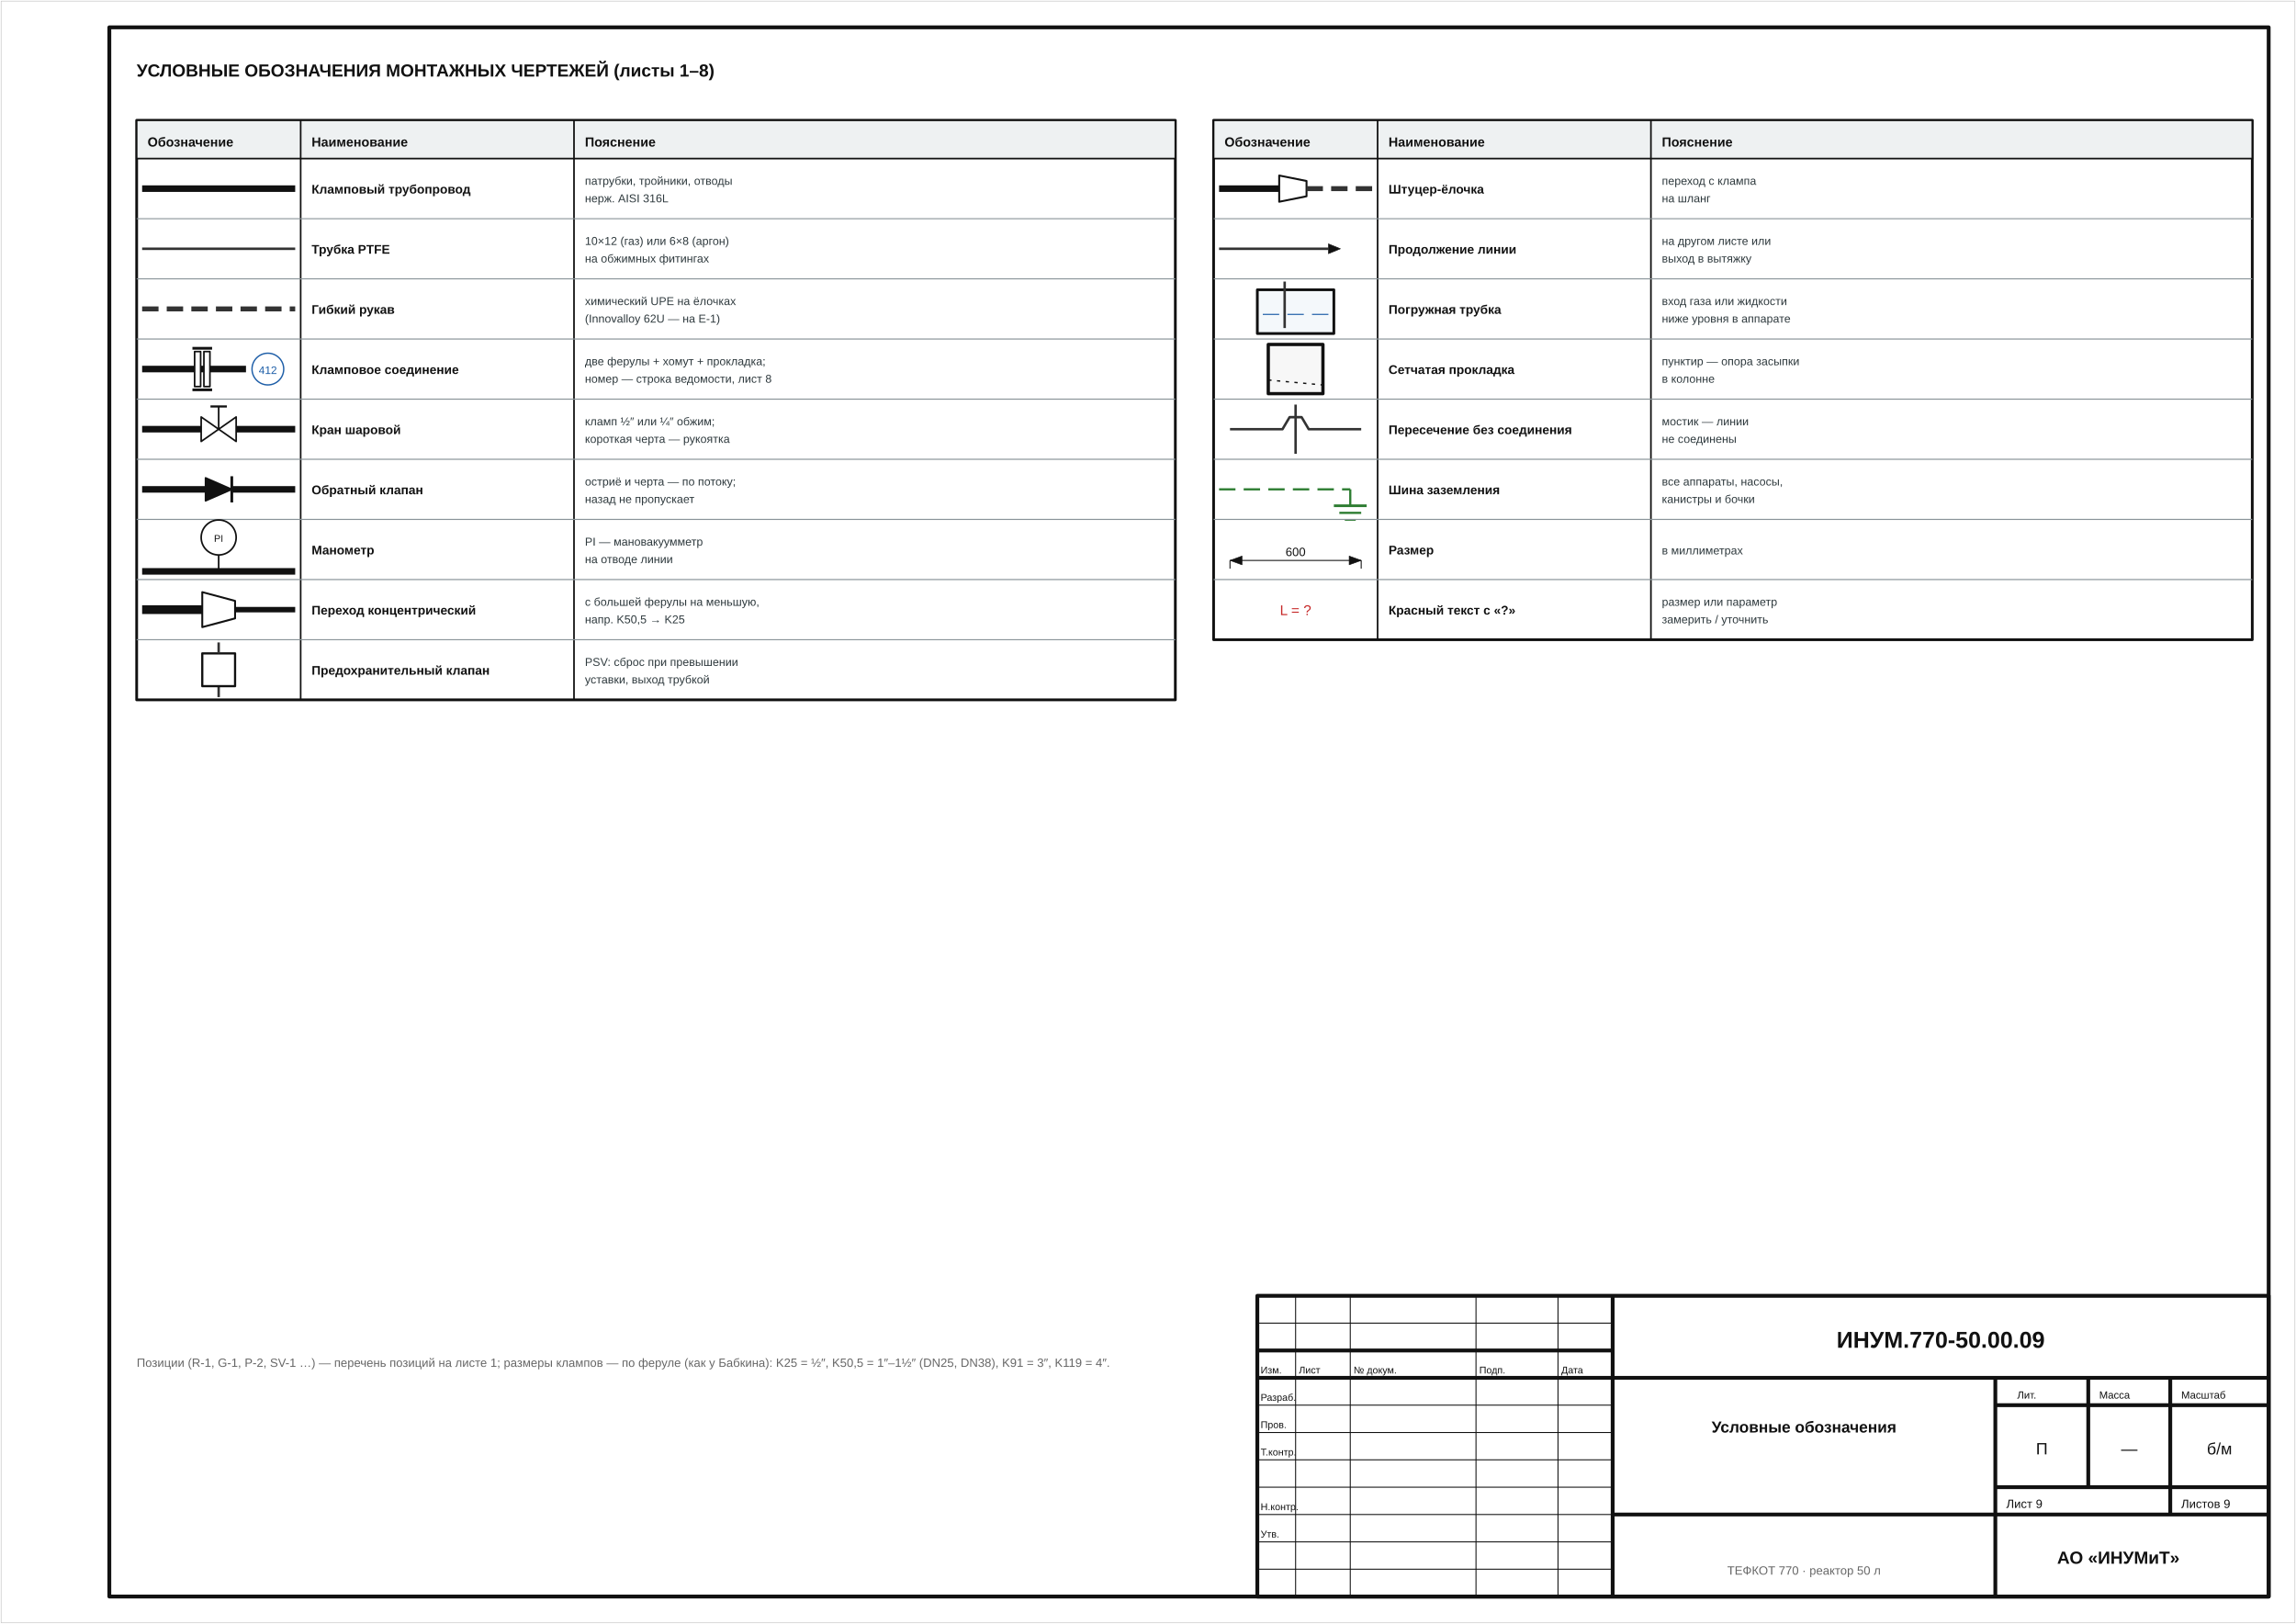
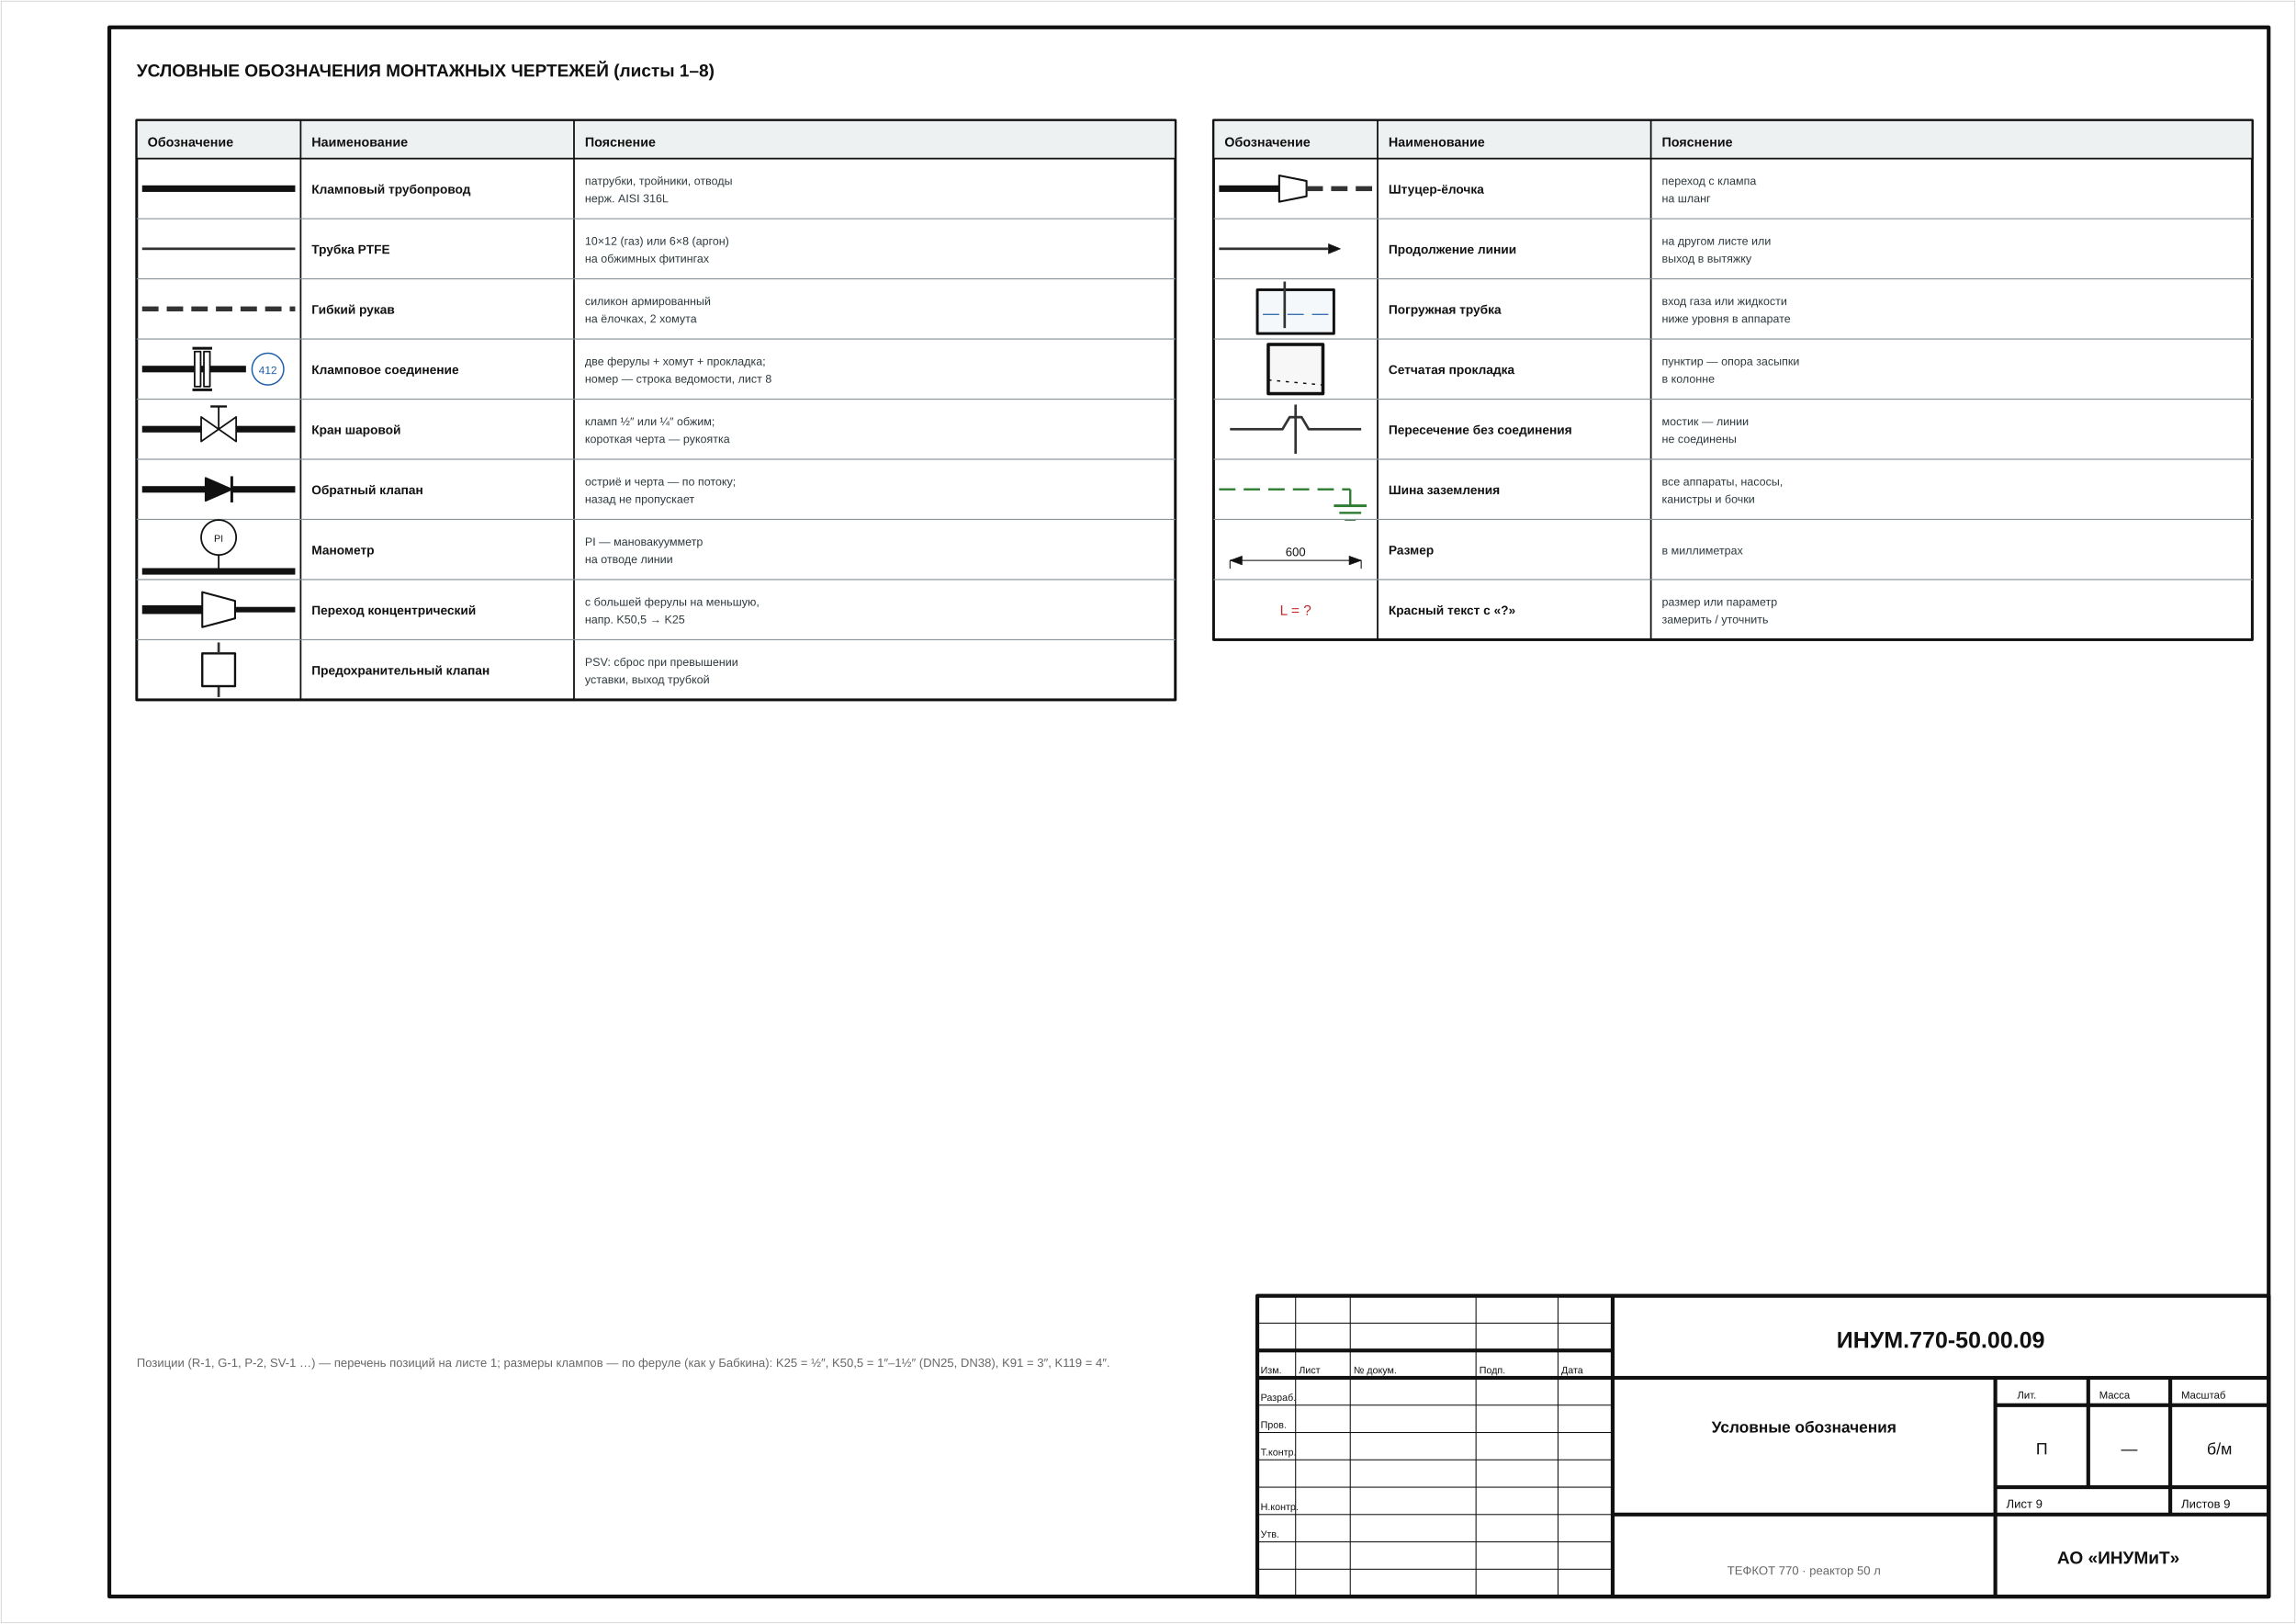
<svg xmlns="http://www.w3.org/2000/svg" viewBox="0 0 420.0 297.0" width="420.0mm" height="297.0mm" font-family="Arial, 'Liberation Sans', sans-serif">
  <rect width="100%" height="100%" fill="#fff" />
  <path d="M0.20,0.20 L419.80,0.20 L419.80,296.80 L0.20,296.80 Z" fill="none" stroke="#bbbbbb" stroke-width="0.1" stroke-linejoin="round" />
  <path d="M20.00,5.00 L415.00,5.00 L415.00,292.00 L20.00,292.00 Z" fill="none" stroke="#111111" stroke-width="0.7" stroke-linejoin="round" />
  <path d="M230.00,237.00 L415.00,237.00 L415.00,292.00 L230.00,292.00 Z" fill="none" stroke="#111111" stroke-width="0.7" stroke-linejoin="round" />
  <path d="M230.00,242.00 L295.00,242.00" fill="none" stroke="#111111" stroke-width="0.18" stroke-linejoin="round" />
  <path d="M230.00,247.00 L295.00,247.00" fill="none" stroke="#111111" stroke-width="0.7" stroke-linejoin="round" />
  <path d="M230.00,252.00 L295.00,252.00" fill="none" stroke="#111111" stroke-width="0.7" stroke-linejoin="round" />
  <path d="M230.00,257.00 L295.00,257.00" fill="none" stroke="#111111" stroke-width="0.18" stroke-linejoin="round" />
  <path d="M230.00,262.00 L295.00,262.00" fill="none" stroke="#111111" stroke-width="0.18" stroke-linejoin="round" />
  <path d="M230.00,267.00 L295.00,267.00" fill="none" stroke="#111111" stroke-width="0.18" stroke-linejoin="round" />
  <path d="M230.00,272.00 L295.00,272.00" fill="none" stroke="#111111" stroke-width="0.18" stroke-linejoin="round" />
  <path d="M230.00,277.00 L295.00,277.00" fill="none" stroke="#111111" stroke-width="0.18" stroke-linejoin="round" />
  <path d="M230.00,282.00 L295.00,282.00" fill="none" stroke="#111111" stroke-width="0.18" stroke-linejoin="round" />
  <path d="M230.00,287.00 L295.00,287.00" fill="none" stroke="#111111" stroke-width="0.18" stroke-linejoin="round" />
  <path d="M237.00,237.00 L237.00,292.00" fill="none" stroke="#111111" stroke-width="0.18" stroke-linejoin="round" />
  <path d="M247.00,237.00 L247.00,292.00" fill="none" stroke="#111111" stroke-width="0.18" stroke-linejoin="round" />
  <path d="M270.00,237.00 L270.00,292.00" fill="none" stroke="#111111" stroke-width="0.18" stroke-linejoin="round" />
  <path d="M285.00,237.00 L285.00,292.00" fill="none" stroke="#111111" stroke-width="0.18" stroke-linejoin="round" />
  <path d="M295.00,237.00 L295.00,292.00" fill="none" stroke="#111111" stroke-width="0.7" stroke-linejoin="round" />
  <text x="230.60" y="251.20" font-size="1.8" text-anchor="start" fill="#111111">Изм.</text>
  <text x="237.60" y="251.20" font-size="1.8" text-anchor="start" fill="#111111">Лист</text>
  <text x="247.60" y="251.20" font-size="1.8" text-anchor="start" fill="#111111">№ докум.</text>
  <text x="270.60" y="251.20" font-size="1.8" text-anchor="start" fill="#111111">Подп.</text>
  <text x="285.60" y="251.20" font-size="1.8" text-anchor="start" fill="#111111">Дата</text>
  <text x="230.60" y="256.20" font-size="1.8" text-anchor="start" fill="#111111">Разраб.</text>
  <text x="230.60" y="261.20" font-size="1.8" text-anchor="start" fill="#111111">Пров.</text>
  <text x="230.60" y="266.20" font-size="1.8" text-anchor="start" fill="#111111">Т.контр.</text>
  <text x="230.60" y="276.20" font-size="1.8" text-anchor="start" fill="#111111">Н.контр.</text>
  <text x="230.60" y="281.20" font-size="1.8" text-anchor="start" fill="#111111">Утв.</text>
  <path d="M295.00,252.00 L415.00,252.00" fill="none" stroke="#111111" stroke-width="0.7" stroke-linejoin="round" />
  <text x="355.00" y="246.50" font-size="4.2" text-anchor="middle" fill="#111111" font-weight="bold">ИНУМ.770-50.00.09</text>
  <path d="M365.00,252.00 L365.00,292.00" fill="none" stroke="#111111" stroke-width="0.7" stroke-linejoin="round" />
  <path d="M295.00,277.00 L415.00,277.00" fill="none" stroke="#111111" stroke-width="0.7" stroke-linejoin="round" />
  <text x="330.00" y="262.00" font-size="2.9" text-anchor="middle" fill="#111111" font-weight="bold">Условные обозначения</text>
  <path d="M365.00,257.00 L415.00,257.00" fill="none" stroke="#111111" stroke-width="0.7" stroke-linejoin="round" />
  <path d="M365.00,272.00 L415.00,272.00" fill="none" stroke="#111111" stroke-width="0.7" stroke-linejoin="round" />
  <path d="M382.00,252.00 L382.00,272.00" fill="none" stroke="#111111" stroke-width="0.7" stroke-linejoin="round" />
  <path d="M397.00,252.00 L397.00,272.00" fill="none" stroke="#111111" stroke-width="0.7" stroke-linejoin="round" />
  <text x="369.00" y="255.80" font-size="1.9" text-anchor="start" fill="#111111">Лит.</text>
  <text x="384.00" y="255.80" font-size="1.9" text-anchor="start" fill="#111111">Масса</text>
  <text x="399.00" y="255.80" font-size="1.9" text-anchor="start" fill="#111111">Масштаб</text>
  <text x="373.50" y="266.00" font-size="3" text-anchor="middle" fill="#111111">П</text>
  <text x="389.50" y="266.00" font-size="3" text-anchor="middle" fill="#111111">—</text>
  <text x="406.00" y="266.00" font-size="3" text-anchor="middle" fill="#111111">б/м</text>
  <path d="M397.00,272.00 L397.00,277.00" fill="none" stroke="#111111" stroke-width="0.7" stroke-linejoin="round" />
  <text x="367.00" y="275.80" font-size="2.2" text-anchor="start" fill="#111111">Лист 9</text>
  <text x="399.00" y="275.80" font-size="2.2" text-anchor="start" fill="#111111">Листов 9</text>
  <text x="387.50" y="286.00" font-size="3.2" text-anchor="middle" fill="#111111" font-weight="bold">АО «ИНУМиТ»</text>
  <text x="330.00" y="288.00" font-size="2.2" text-anchor="middle" fill="#666666">ТЕФКОТ 770 · реактор 50 л</text>
  <text x="25.00" y="14.00" font-size="3.2" text-anchor="start" fill="#111111" font-weight="bold">УСЛОВНЫЕ ОБОЗНАЧЕНИЯ МОНТАЖНЫХ ЧЕРТЕЖЕЙ (листы 1–8)</text>
  <path d="M25.00,22.00 L215.00,22.00 L215.00,128.00 L25.00,128.00 Z" fill="none" stroke="#111111" stroke-width="0.5" stroke-linejoin="round" />
  <path d="M25.00,22.00 L215.00,22.00 L215.00,29.00 L25.00,29.00 Z" fill="#eef1f2" stroke="#111111" stroke-width="0.3" stroke-linejoin="round" />
  <path d="M55.00,22.00 L55.00,128.00" fill="none" stroke="#111111" stroke-width="0.3" stroke-linejoin="round" />
  <path d="M105.00,22.00 L105.00,128.00" fill="none" stroke="#111111" stroke-width="0.3" stroke-linejoin="round" />
  <text x="27.00" y="26.80" font-size="2.4" text-anchor="start" fill="#111111" font-weight="bold">Обозначение</text>
  <text x="57.00" y="26.80" font-size="2.4" text-anchor="start" fill="#111111" font-weight="bold">Наименование</text>
  <text x="107.00" y="26.80" font-size="2.4" text-anchor="start" fill="#111111" font-weight="bold">Пояснение</text>
  <path d="M26.00,34.50 L54.00,34.50" fill="none" stroke="#111111" stroke-width="1.2" stroke-linejoin="round" />
  <text x="57.00" y="35.40" font-size="2.3" text-anchor="start" fill="#111111" font-weight="bold">Кламповый трубопровод</text>
  <text x="107.00" y="33.80" font-size="2.1" text-anchor="start" fill="#2f3a3e">патрубки, тройники, отводы</text>
  <text x="107.00" y="37.00" font-size="2.1" text-anchor="start" fill="#2f3a3e">нерж. AISI 316L</text>
  <path d="M25.00,40.00 L215.00,40.00" fill="none" stroke="#8a9499" stroke-width="0.2" stroke-linejoin="round" />
  <path d="M26.00,45.50 L54.00,45.50" fill="none" stroke="#333333" stroke-width="0.45" stroke-linejoin="round" />
  <text x="57.00" y="46.40" font-size="2.3" text-anchor="start" fill="#111111" font-weight="bold">Трубка PTFE</text>
  <text x="107.00" y="44.80" font-size="2.1" text-anchor="start" fill="#2f3a3e">10×12 (газ) или 6×8 (аргон)</text>
  <text x="107.00" y="48.00" font-size="2.1" text-anchor="start" fill="#2f3a3e">на обжимных фитингах</text>
  <path d="M25.00,51.00 L215.00,51.00" fill="none" stroke="#8a9499" stroke-width="0.2" stroke-linejoin="round" />
  <path d="M26.00,56.50 L54.00,56.50" fill="none" stroke="#333333" stroke-width="0.9" stroke-dasharray="3 1.5" stroke-linejoin="round" />
  <text x="57.00" y="57.40" font-size="2.3" text-anchor="start" fill="#111111" font-weight="bold">Гибкий рукав</text>
-   <text x="107.00" y="55.80" font-size="2.1" text-anchor="start" fill="#2f3a3e">химический UPE на ёлочках</text>
-   <text x="107.00" y="59.00" font-size="2.1" text-anchor="start" fill="#2f3a3e">(Innovalloy 62U — на E-1)</text>
+   <text x="107.00" y="55.80" font-size="2.1" text-anchor="start" fill="#2f3a3e">силикон армированный</text>
+   <text x="107.00" y="59.00" font-size="2.1" text-anchor="start" fill="#2f3a3e">на ёлочках, 2 хомута</text>
  <path d="M25.00,62.00 L215.00,62.00" fill="none" stroke="#8a9499" stroke-width="0.2" stroke-linejoin="round" />
  <path d="M26.00,67.50 L45.00,67.50" fill="none" stroke="#111111" stroke-width="1.2" stroke-linejoin="round" />
  <path d="M35.60,64.30 L36.70,64.30 L36.70,70.70 L35.60,70.70 Z" fill="#ffffff" stroke="#111111" stroke-width="0.3" stroke-linejoin="round" />
  <path d="M37.30,64.30 L38.40,64.30 L38.40,70.70 L37.30,70.70 Z" fill="#ffffff" stroke="#111111" stroke-width="0.3" stroke-linejoin="round" />
  <path d="M35.20,63.70 L38.80,63.70" fill="none" stroke="#111111" stroke-width="0.5" stroke-linejoin="round" />
  <path d="M35.20,71.30 L38.80,71.30" fill="none" stroke="#111111" stroke-width="0.5" stroke-linejoin="round" />
  <circle cx="49.00" cy="67.50" r="2.90" fill="#ffffff" stroke="#1f5fa8" stroke-width="0.25" />
  <text x="49.00" y="68.40" font-size="2.0" text-anchor="middle" fill="#1f5fa8">412</text>
  <text x="57.00" y="68.40" font-size="2.3" text-anchor="start" fill="#111111" font-weight="bold">Кламповое соединение</text>
  <text x="107.00" y="66.80" font-size="2.1" text-anchor="start" fill="#2f3a3e">две ферулы + хомут + прокладка;</text>
  <text x="107.00" y="70.00" font-size="2.1" text-anchor="start" fill="#2f3a3e">номер — строка ведомости, лист 8</text>
  <path d="M25.00,73.00 L215.00,73.00" fill="none" stroke="#8a9499" stroke-width="0.2" stroke-linejoin="round" />
  <path d="M26.00,78.50 L36.80,78.50" fill="none" stroke="#111111" stroke-width="1.2" stroke-linejoin="round" />
  <path d="M43.20,78.50 L54.00,78.50" fill="none" stroke="#111111" stroke-width="1.2" stroke-linejoin="round" />
  <path d="M36.80,76.26 L43.20,80.74 L43.20,76.26 L36.80,80.74 Z" fill="#ffffff" stroke="#111111" stroke-width="0.3" stroke-linejoin="round" />
  <path d="M40.00,78.50 L40.00,74.34" fill="none" stroke="#111111" stroke-width="0.3" stroke-linejoin="round" />
  <path d="M38.50,74.34 L41.50,74.34" fill="none" stroke="#111111" stroke-width="0.4" stroke-linejoin="round" />
  <text x="57.00" y="79.40" font-size="2.3" text-anchor="start" fill="#111111" font-weight="bold">Кран шаровой</text>
  <text x="107.00" y="77.80" font-size="2.1" text-anchor="start" fill="#2f3a3e">кламп ½″ или ¼″ обжим;</text>
  <text x="107.00" y="81.00" font-size="2.1" text-anchor="start" fill="#2f3a3e">короткая черта — рукоятка</text>
  <path d="M25.00,84.00 L215.00,84.00" fill="none" stroke="#8a9499" stroke-width="0.2" stroke-linejoin="round" />
  <path d="M26.00,89.50 L37.60,89.50" fill="none" stroke="#111111" stroke-width="1.2" stroke-linejoin="round" />
  <path d="M42.40,89.50 L54.00,89.50" fill="none" stroke="#111111" stroke-width="1.2" stroke-linejoin="round" />
  <path d="M42.40,89.50 L37.60,91.60 L37.60,87.40 Z" fill="#111111" stroke="#111111" stroke-width="0.3" stroke-linejoin="round" />
  <path d="M42.40,91.90 L42.40,87.10" fill="none" stroke="#111111" stroke-width="0.5" stroke-linejoin="round" />
  <text x="57.00" y="90.40" font-size="2.3" text-anchor="start" fill="#111111" font-weight="bold">Обратный клапан</text>
  <text x="107.00" y="88.80" font-size="2.1" text-anchor="start" fill="#2f3a3e">остриё и черта — по потоку;</text>
  <text x="107.00" y="92.00" font-size="2.1" text-anchor="start" fill="#2f3a3e">назад не пропускает</text>
  <path d="M25.00,95.00 L215.00,95.00" fill="none" stroke="#8a9499" stroke-width="0.2" stroke-linejoin="round" />
  <path d="M26.00,104.50 L54.00,104.50" fill="none" stroke="#111111" stroke-width="1.2" stroke-linejoin="round" />
  <path d="M40.00,104.50 L40.00,101.50" fill="none" stroke="#111111" stroke-width="0.3" stroke-linejoin="round" />
  <circle cx="40.00" cy="98.30" r="3.20" fill="#ffffff" stroke="#111111" stroke-width="0.3" />
  <text x="40.00" y="99.10" font-size="1.8" text-anchor="middle" fill="#111111">PI</text>
  <text x="57.00" y="101.40" font-size="2.3" text-anchor="start" fill="#111111" font-weight="bold">Манометр</text>
  <text x="107.00" y="99.80" font-size="2.1" text-anchor="start" fill="#2f3a3e">PI — мановакуумметр</text>
  <text x="107.00" y="103.00" font-size="2.1" text-anchor="start" fill="#2f3a3e">на отводе линии</text>
  <path d="M25.00,106.00 L215.00,106.00" fill="none" stroke="#8a9499" stroke-width="0.2" stroke-linejoin="round" />
  <path d="M26.00,111.50 L37.00,111.50" fill="none" stroke="#111111" stroke-width="1.6" stroke-linejoin="round" />
  <path d="M43.00,111.50 L54.00,111.50" fill="none" stroke="#111111" stroke-width="1.0" stroke-linejoin="round" />
  <path d="M37.00,108.30 L37.00,114.70 L43.00,113.10 L43.00,109.90 Z" fill="#ffffff" stroke="#111111" stroke-width="0.35" stroke-linejoin="round" />
  <text x="57.00" y="112.40" font-size="2.3" text-anchor="start" fill="#111111" font-weight="bold">Переход концентрический</text>
  <text x="107.00" y="110.80" font-size="2.1" text-anchor="start" fill="#2f3a3e">с большей ферулы на меньшую,</text>
  <text x="107.00" y="114.00" font-size="2.1" text-anchor="start" fill="#2f3a3e">напр. K50,5 → K25</text>
  <path d="M25.00,117.00 L215.00,117.00" fill="none" stroke="#8a9499" stroke-width="0.2" stroke-linejoin="round" />
  <path d="M40.00,127.50 L40.00,125.50" fill="none" stroke="#333333" stroke-width="0.45" stroke-linejoin="round" />
  <path d="M37.00,119.50 L43.00,119.50 L43.00,125.50 L37.00,125.50 Z" fill="#ffffff" stroke="#111111" stroke-width="0.4" stroke-linejoin="round" />
  <path d="M40.00,119.50 L40.00,117.50" fill="none" stroke="#333333" stroke-width="0.45" stroke-linejoin="round" />
  <text x="57.00" y="123.40" font-size="2.3" text-anchor="start" fill="#111111" font-weight="bold">Предохранительный клапан</text>
  <text x="107.00" y="121.80" font-size="2.1" text-anchor="start" fill="#2f3a3e">PSV: сброс при превышении</text>
  <text x="107.00" y="125.00" font-size="2.1" text-anchor="start" fill="#2f3a3e">уставки, выход трубкой</text>
  <path d="M222.00,22.00 L412.00,22.00 L412.00,117.00 L222.00,117.00 Z" fill="none" stroke="#111111" stroke-width="0.5" stroke-linejoin="round" />
  <path d="M222.00,22.00 L412.00,22.00 L412.00,29.00 L222.00,29.00 Z" fill="#eef1f2" stroke="#111111" stroke-width="0.3" stroke-linejoin="round" />
  <path d="M252.00,22.00 L252.00,117.00" fill="none" stroke="#111111" stroke-width="0.3" stroke-linejoin="round" />
  <path d="M302.00,22.00 L302.00,117.00" fill="none" stroke="#111111" stroke-width="0.3" stroke-linejoin="round" />
  <text x="224.00" y="26.80" font-size="2.4" text-anchor="start" fill="#111111" font-weight="bold">Обозначение</text>
  <text x="254.00" y="26.80" font-size="2.4" text-anchor="start" fill="#111111" font-weight="bold">Наименование</text>
  <text x="304.00" y="26.80" font-size="2.4" text-anchor="start" fill="#111111" font-weight="bold">Пояснение</text>
  <path d="M223.00,34.50 L234.00,34.50" fill="none" stroke="#111111" stroke-width="1.2" stroke-linejoin="round" />
  <path d="M234.00,32.10 L234.00,36.90 L239.00,35.90 L239.00,33.10 Z" fill="#ffffff" stroke="#111111" stroke-width="0.35" stroke-linejoin="round" />
  <path d="M239.00,34.50 L251.00,34.50" fill="none" stroke="#333333" stroke-width="0.9" stroke-dasharray="3 1.5" stroke-linejoin="round" />
  <text x="254.00" y="35.40" font-size="2.3" text-anchor="start" fill="#111111" font-weight="bold">Штуцер-ёлочка</text>
  <text x="304.00" y="33.80" font-size="2.1" text-anchor="start" fill="#2f3a3e">переход с клампа</text>
  <text x="304.00" y="37.00" font-size="2.1" text-anchor="start" fill="#2f3a3e">на шланг</text>
  <path d="M222.00,40.00 L412.00,40.00" fill="none" stroke="#8a9499" stroke-width="0.2" stroke-linejoin="round" />
  <path d="M223.00,45.50 L243.00,45.50" fill="none" stroke="#333333" stroke-width="0.45" stroke-linejoin="round" />
  <path d="M245.20,45.50 L243.00,46.40 L243.00,44.60 Z" fill="#111111" stroke="#111111" stroke-width="0.1" stroke-linejoin="round" />
  <text x="254.00" y="46.40" font-size="2.3" text-anchor="start" fill="#111111" font-weight="bold">Продолжение линии</text>
  <text x="304.00" y="44.80" font-size="2.1" text-anchor="start" fill="#2f3a3e">на другом листе или</text>
  <text x="304.00" y="48.00" font-size="2.1" text-anchor="start" fill="#2f3a3e">выход в вытяжку</text>
  <path d="M222.00,51.00 L412.00,51.00" fill="none" stroke="#8a9499" stroke-width="0.2" stroke-linejoin="round" />
  <path d="M230.00,53.00 L244.00,53.00 L244.00,61.00 L230.00,61.00 Z" fill="#f4f8fb" stroke="#111111" stroke-width="0.5" stroke-linejoin="round" />
  <path d="M231.00,57.50 L243.00,57.50" fill="none" stroke="#1f5fa8" stroke-width="0.2" stroke-dasharray="3 1.5" stroke-linejoin="round" />
  <path d="M235.00,51.50 L235.00,60.00" fill="none" stroke="#333333" stroke-width="0.45" stroke-linejoin="round" />
  <text x="254.00" y="57.40" font-size="2.3" text-anchor="start" fill="#111111" font-weight="bold">Погружная трубка</text>
  <text x="304.00" y="55.80" font-size="2.1" text-anchor="start" fill="#2f3a3e">вход газа или жидкости</text>
  <text x="304.00" y="59.00" font-size="2.1" text-anchor="start" fill="#2f3a3e">ниже уровня в аппарате</text>
  <path d="M222.00,62.00 L412.00,62.00" fill="none" stroke="#8a9499" stroke-width="0.2" stroke-linejoin="round" />
  <path d="M232.00,63.00 L242.00,63.00 L242.00,72.00 L232.00,72.00 Z" fill="#f7f7f7" stroke="#111111" stroke-width="0.6" stroke-linejoin="round" />
  <path d="M232.00,69.50 L243.00,70.50" fill="none" stroke="#111111" stroke-width="0.25" stroke-dasharray="0.6 1" stroke-linejoin="round" />
  <text x="254.00" y="68.40" font-size="2.3" text-anchor="start" fill="#111111" font-weight="bold">Сетчатая прокладка</text>
  <text x="304.00" y="66.80" font-size="2.1" text-anchor="start" fill="#2f3a3e">пунктир — опора засыпки</text>
  <text x="304.00" y="70.00" font-size="2.1" text-anchor="start" fill="#2f3a3e">в колонне</text>
  <path d="M222.00,73.00 L412.00,73.00" fill="none" stroke="#8a9499" stroke-width="0.2" stroke-linejoin="round" />
  <path d="M225.00,78.50 L234.60,78.50 L235.90,76.30 L238.10,76.30 L239.40,78.50 L249.00,78.50" fill="none" stroke="#333333" stroke-width="0.45" stroke-linejoin="round" />
  <path d="M237.00,74.00 L237.00,83.00" fill="none" stroke="#333333" stroke-width="0.45" stroke-linejoin="round" />
  <text x="254.00" y="79.40" font-size="2.3" text-anchor="start" fill="#111111" font-weight="bold">Пересечение без соединения</text>
  <text x="304.00" y="77.80" font-size="2.1" text-anchor="start" fill="#2f3a3e">мостик — линии</text>
  <text x="304.00" y="81.00" font-size="2.1" text-anchor="start" fill="#2f3a3e">не соединены</text>
  <path d="M222.00,84.00 L412.00,84.00" fill="none" stroke="#8a9499" stroke-width="0.2" stroke-linejoin="round" />
  <path d="M223.00,89.50 L247.00,89.50" fill="none" stroke="#2e7d32" stroke-width="0.4" stroke-dasharray="3 1.5" stroke-linejoin="round" />
  <path d="M247.00,89.50 L247.00,92.50" fill="none" stroke="#2e7d32" stroke-width="0.4" stroke-linejoin="round" />
  <path d="M244.00,92.50 L250.00,92.50" fill="none" stroke="#2e7d32" stroke-width="0.5" stroke-linejoin="round" />
  <path d="M245.00,93.80 L249.00,93.80" fill="none" stroke="#2e7d32" stroke-width="0.4" stroke-linejoin="round" />
  <path d="M246.00,95.10 L248.00,95.10" fill="none" stroke="#2e7d32" stroke-width="0.3" stroke-linejoin="round" />
  <text x="254.00" y="90.40" font-size="2.3" text-anchor="start" fill="#111111" font-weight="bold">Шина заземления</text>
  <text x="304.00" y="88.80" font-size="2.1" text-anchor="start" fill="#2f3a3e">все аппараты, насосы,</text>
  <text x="304.00" y="92.00" font-size="2.1" text-anchor="start" fill="#2f3a3e">канистры и бочки</text>
  <path d="M222.00,95.00 L412.00,95.00" fill="none" stroke="#8a9499" stroke-width="0.2" stroke-linejoin="round" />
  <path d="M225.00,102.50 L225.00,104.00" fill="none" stroke="#111111" stroke-width="0.18" stroke-linejoin="round" />
  <path d="M249.00,102.50 L249.00,104.00" fill="none" stroke="#111111" stroke-width="0.18" stroke-linejoin="round" />
  <path d="M225.00,102.50 L249.00,102.50" fill="none" stroke="#111111" stroke-width="0.18" stroke-linejoin="round" />
  <path d="M225.00,102.50 L227.20,101.70 L227.20,103.30 Z" fill="#111111" stroke="#111111" stroke-width="0.1" stroke-linejoin="round" />
  <path d="M249.00,102.50 L246.80,103.30 L246.80,101.70 Z" fill="#111111" stroke="#111111" stroke-width="0.1" stroke-linejoin="round" />
  <text x="237.00" y="101.70" font-size="2.2" text-anchor="middle" fill="#111111">600</text>
  <text x="254.00" y="101.40" font-size="2.3" text-anchor="start" fill="#111111" font-weight="bold">Размер</text>
  <text x="304.00" y="101.40" font-size="2.1" text-anchor="start" fill="#2f3a3e">в миллиметрах</text>
  <path d="M222.00,106.00 L412.00,106.00" fill="none" stroke="#8a9499" stroke-width="0.2" stroke-linejoin="round" />
  <text x="237.00" y="112.50" font-size="2.6" text-anchor="middle" fill="#c62828">L = ?</text>
  <text x="254.00" y="112.40" font-size="2.3" text-anchor="start" fill="#111111" font-weight="bold">Красный текст с «?»</text>
  <text x="304.00" y="110.80" font-size="2.1" text-anchor="start" fill="#2f3a3e">размер или параметр</text>
  <text x="304.00" y="114.00" font-size="2.1" text-anchor="start" fill="#2f3a3e">замерить / уточнить</text>
  <text x="25.00" y="250.00" font-size="2.2" text-anchor="start" fill="#666666">Позиции (R-1, G-1, P-2, SV-1 …) — перечень позиций на листе 1; размеры клампов — по феруле (как у Бабкина): K25 = ½″, K50,5 = 1″–1½″ (DN25, DN38), K91 = 3″, K119 = 4″.</text>
</svg>
